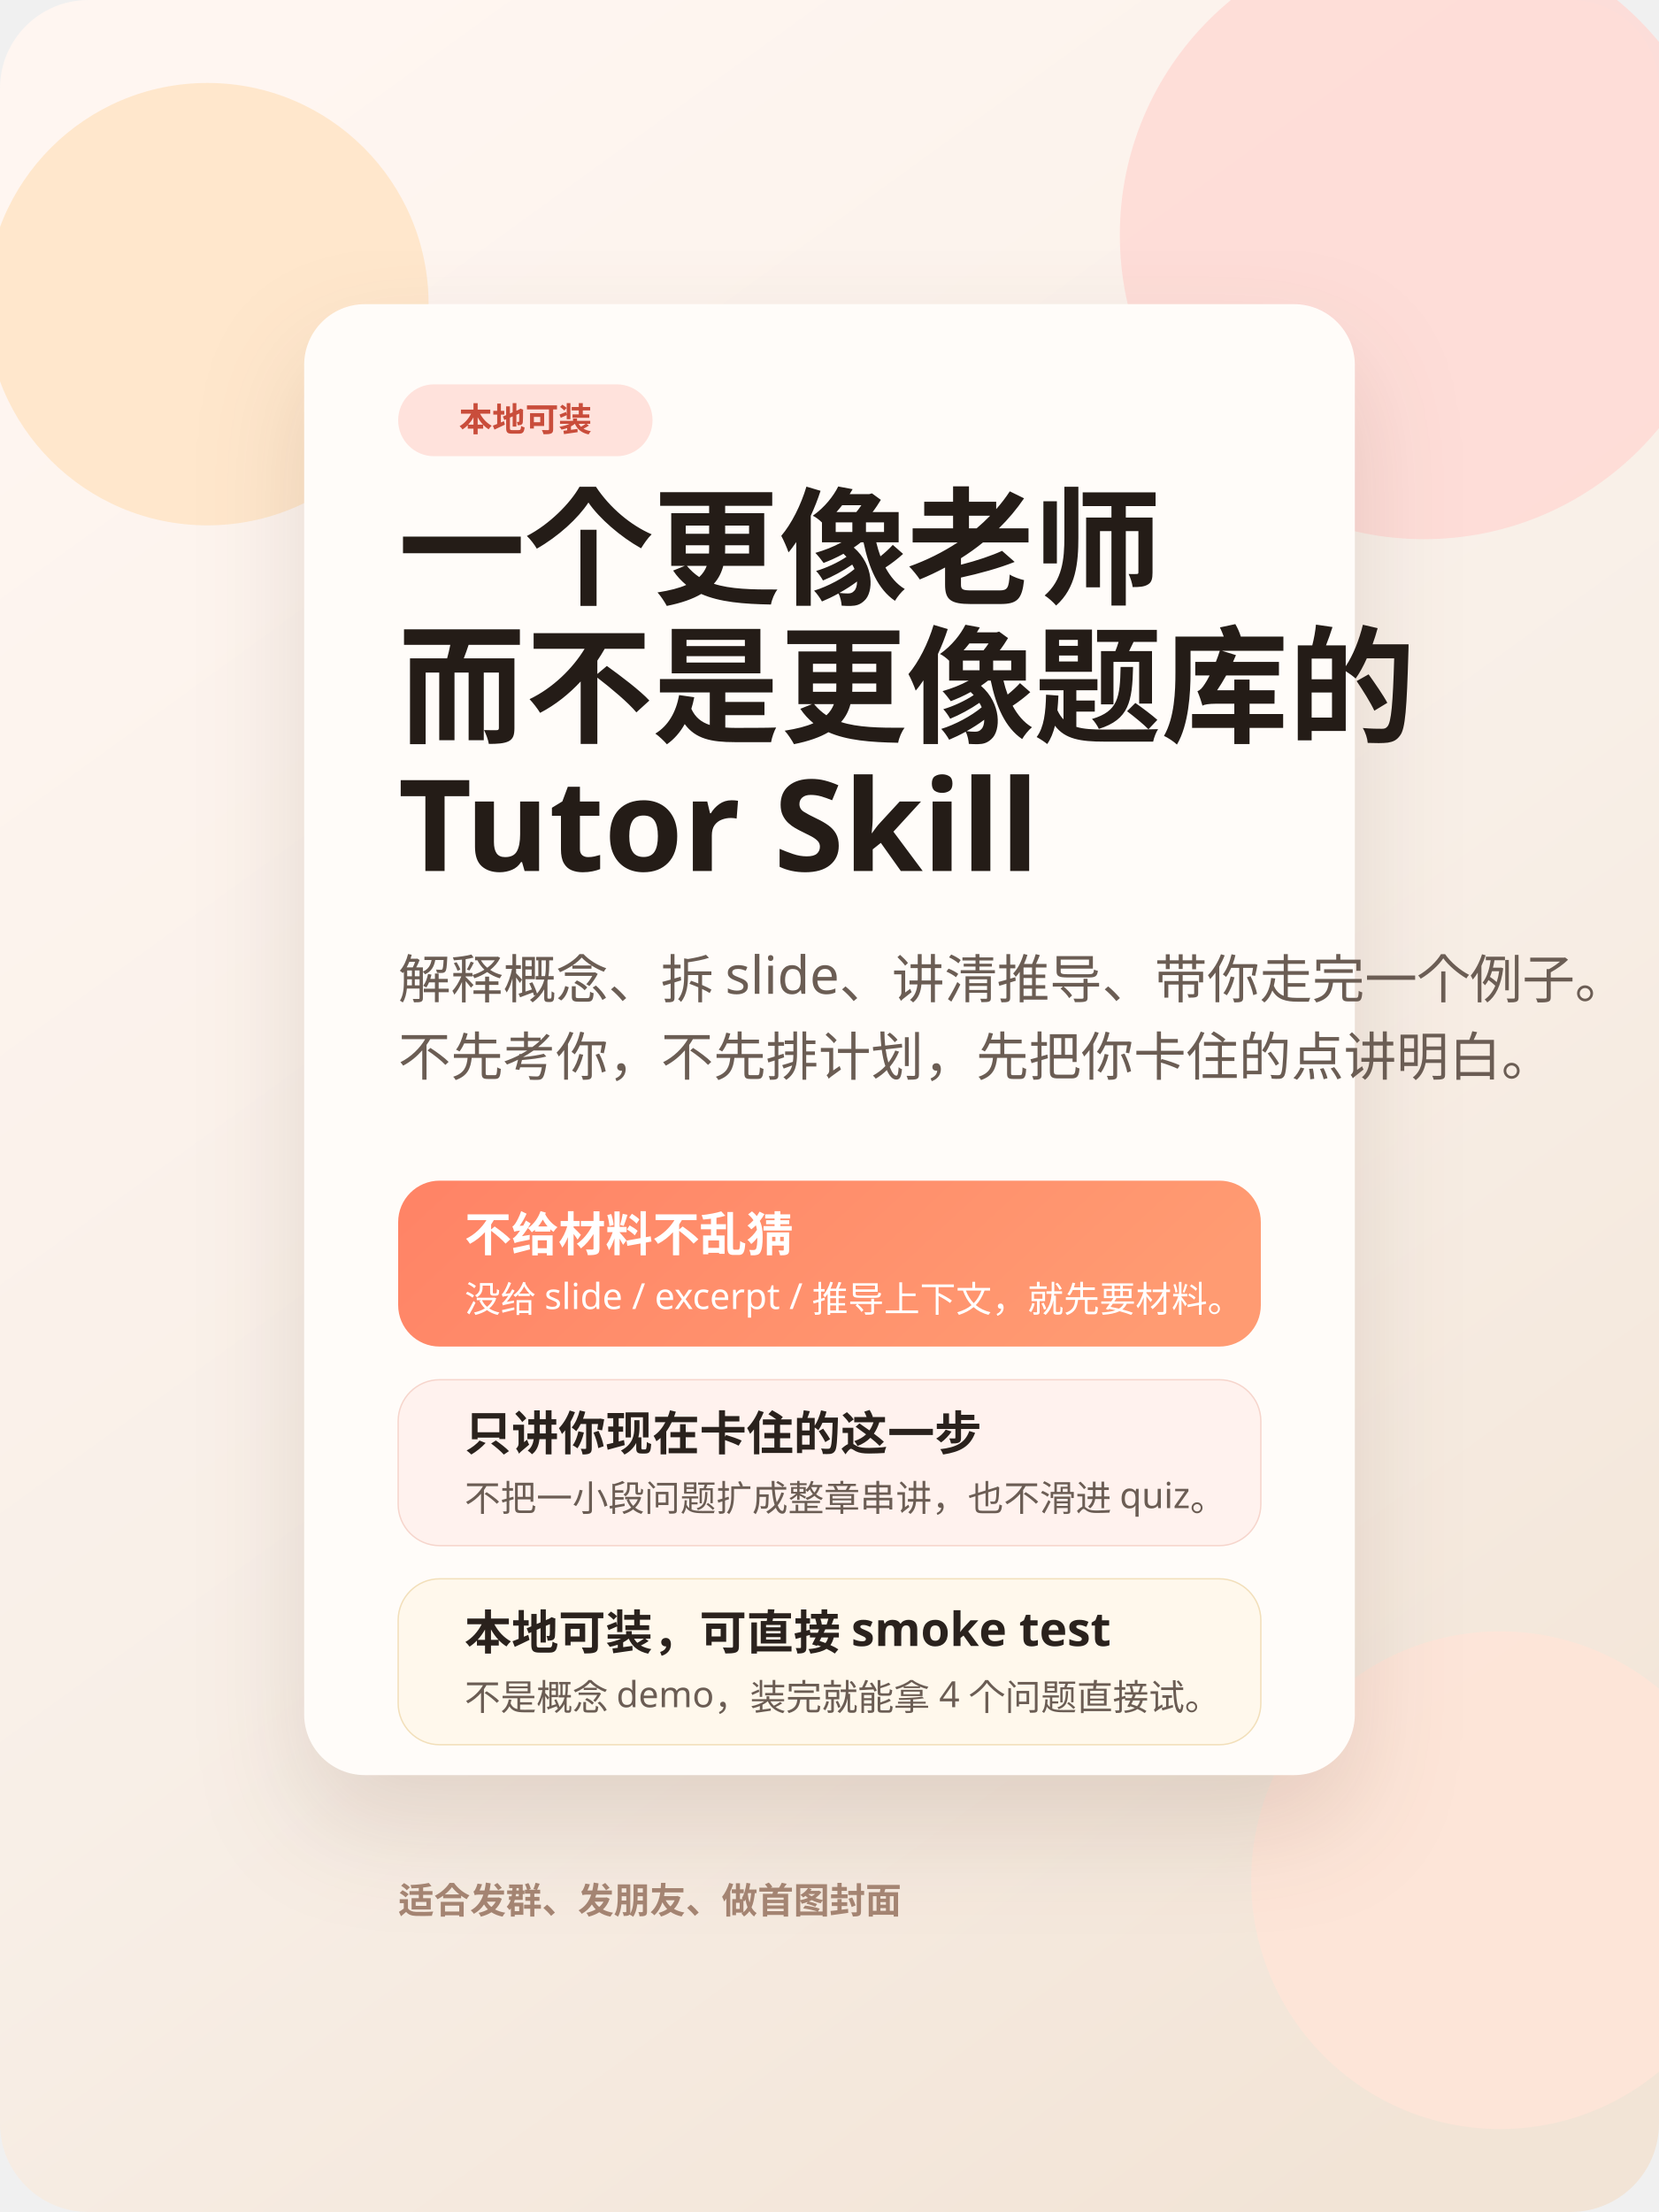
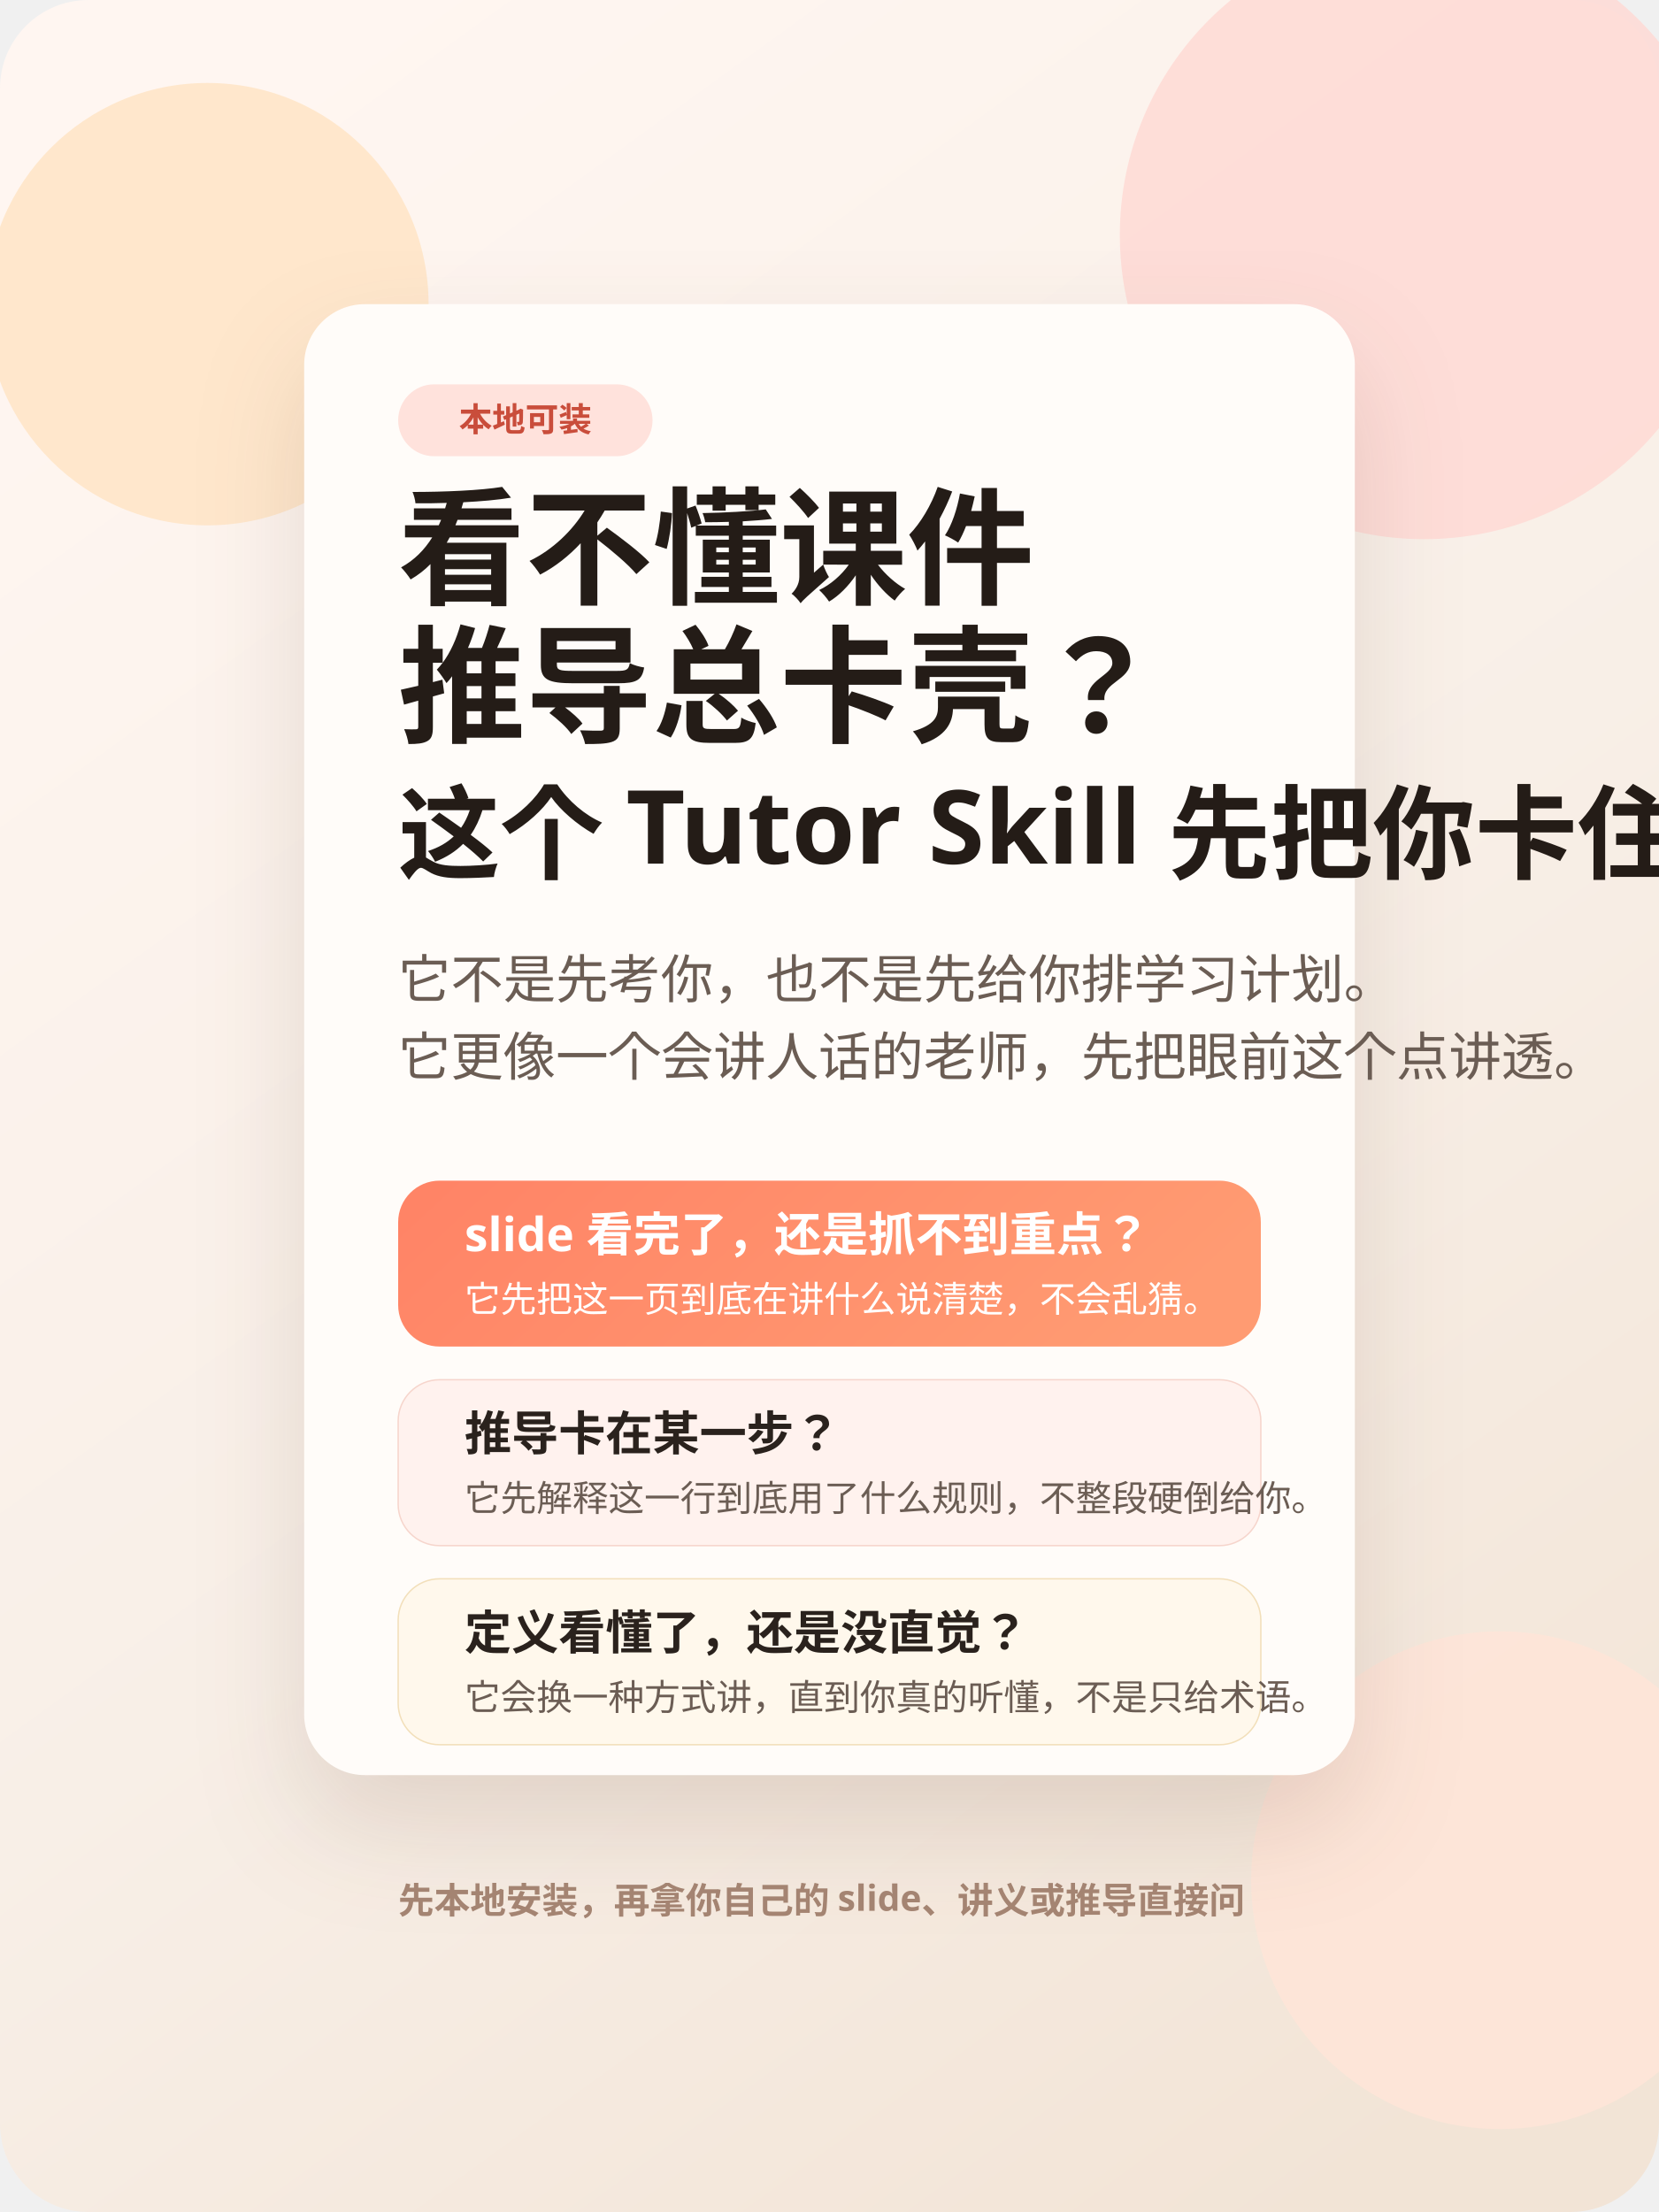
<svg xmlns="http://www.w3.org/2000/svg" width="1200" height="1600" viewBox="0 0 1200 1600" fill="none">
  <defs>
    <linearGradient id="bg" x1="90" y1="120" x2="1090" y2="1500" gradientUnits="userSpaceOnUse">
      <stop stop-color="#FFF6F1" />
      <stop offset="0.55" stop-color="#F8EFE7" />
      <stop offset="1" stop-color="#F2E4D6" />
    </linearGradient>
    <linearGradient id="accent" x1="260" y1="250" x2="880" y2="920" gradientUnits="userSpaceOnUse">
      <stop stop-color="#FF6A59" />
      <stop offset="1" stop-color="#FF9B72" />
    </linearGradient>
    <filter id="shadow" x="142" y="182" width="916" height="1220" filterUnits="userSpaceOnUse" color-interpolation-filters="sRGB">
      <feFlood flood-opacity="0" result="BackgroundImageFix" />
      <feColorMatrix in="SourceAlpha" type="matrix" values="0 0 0 0 0 0 0 0 0 0 0 0 0 0 0 0 0 0 127 0" result="hardAlpha" />
      <feOffset dy="36" />
      <feGaussianBlur stdDeviation="39" />
      <feColorMatrix type="matrix" values="0 0 0 0 0.339 0 0 0 0 0.192 0 0 0 0 0.118 0 0 0 0.14 0" />
      <feBlend mode="normal" in2="BackgroundImageFix" result="effect1_dropShadow_1_1" />
      <feBlend mode="normal" in="SourceGraphic" in2="effect1_dropShadow_1_1" result="shape" />
    </filter>
  </defs>
  <rect width="1200" height="1600" rx="64" fill="url(#bg)" />
  <circle cx="1030" cy="170" r="220" fill="#FFD8D3" fill-opacity="0.8" />
  <circle cx="150" cy="220" r="160" fill="#FFE6C9" fill-opacity="0.92" />
  <circle cx="1085" cy="1360" r="180" fill="#FFE5D9" fill-opacity="0.84" />
  <g filter="url(#shadow)">
    <rect x="220" y="220" width="760" height="1064" rx="44" fill="#FFFCF9" />
  </g>
  <rect x="288" y="278" width="184" height="52" rx="26" fill="#FFE2DC" />
  <text x="380" y="312" text-anchor="middle" fill="#C94D3B" font-family="'PingFang SC','Microsoft YaHei',sans-serif" font-size="24" font-weight="700">本地可装</text>
-   <text x="288" y="430" fill="#241C17" font-family="'PingFang SC','Microsoft YaHei',sans-serif" font-size="92" font-weight="800">一个更像老师</text>
-   <text x="288" y="530" fill="#241C17" font-family="'PingFang SC','Microsoft YaHei',sans-serif" font-size="92" font-weight="800">而不是更像题库的</text>
-   <text x="288" y="630" fill="#241C17" font-family="'PingFang SC','Microsoft YaHei',sans-serif" font-size="92" font-weight="800">Tutor Skill</text>
-   <text x="288" y="722" fill="#6B5D54" font-family="'PingFang SC','Microsoft YaHei',sans-serif" font-size="38" font-weight="500">解释概念、拆 slide、讲清推导、带你走完一个例子。</text>
-   <text x="288" y="778" fill="#6B5D54" font-family="'PingFang SC','Microsoft YaHei',sans-serif" font-size="38" font-weight="500">不先考你，不先排计划，先把你卡住的点讲明白。</text>
+   <text x="288" y="430" fill="#241C17" font-family="'PingFang SC','Microsoft YaHei',sans-serif" font-size="92" font-weight="800">看不懂课件</text>
+   <text x="288" y="530" fill="#241C17" font-family="'PingFang SC','Microsoft YaHei',sans-serif" font-size="92" font-weight="800">推导总卡壳？</text>
+   <text x="288" y="630" fill="#241C17" font-family="'PingFang SC','Microsoft YaHei',sans-serif" font-size="74" font-weight="800">这个 Tutor Skill 先把你卡住的点讲明白</text>
+   <text x="288" y="722" fill="#6B5D54" font-family="'PingFang SC','Microsoft YaHei',sans-serif" font-size="38" font-weight="500">它不是先考你，也不是先给你排学习计划。</text>
+   <text x="288" y="778" fill="#6B5D54" font-family="'PingFang SC','Microsoft YaHei',sans-serif" font-size="38" font-weight="500">它更像一个会讲人话的老师，先把眼前这个点讲透。</text>
  <rect x="288" y="854" width="624" height="120" rx="30" fill="url(#accent)" />
-   <text x="336" y="905" fill="white" font-family="'PingFang SC','Microsoft YaHei',sans-serif" font-size="34" font-weight="700">不给材料不乱猜</text>
-   <text x="336" y="949" fill="white" font-family="'PingFang SC','Microsoft YaHei',sans-serif" font-size="26" font-weight="500">没给 slide / excerpt / 推导上下文，就先要材料。</text>
+   <text x="336" y="905" fill="white" font-family="'PingFang SC','Microsoft YaHei',sans-serif" font-size="34" font-weight="700">slide 看完了，还是抓不到重点？</text>
+   <text x="336" y="949" fill="white" font-family="'PingFang SC','Microsoft YaHei',sans-serif" font-size="26" font-weight="500">它先把这一页到底在讲什么说清楚，不会乱猜。</text>
  <rect x="288" y="998" width="624" height="120" rx="30" fill="#FFF2EE" stroke="#F6D5CC" />
-   <text x="336" y="1049" fill="#2A221D" font-family="'PingFang SC','Microsoft YaHei',sans-serif" font-size="34" font-weight="700">只讲你现在卡住的这一步</text>
-   <text x="336" y="1093" fill="#6B5D54" font-family="'PingFang SC','Microsoft YaHei',sans-serif" font-size="26" font-weight="500">不把一小段问题扩成整章串讲，也不滑进 quiz。</text>
+   <text x="336" y="1049" fill="#2A221D" font-family="'PingFang SC','Microsoft YaHei',sans-serif" font-size="34" font-weight="700">推导卡在某一步？</text>
+   <text x="336" y="1093" fill="#6B5D54" font-family="'PingFang SC','Microsoft YaHei',sans-serif" font-size="26" font-weight="500">它先解释这一行到底用了什么规则，不整段硬倒给你。</text>
  <rect x="288" y="1142" width="624" height="120" rx="30" fill="#FFF8EC" stroke="#F2DFBA" />
-   <text x="336" y="1193" fill="#2A221D" font-family="'PingFang SC','Microsoft YaHei',sans-serif" font-size="34" font-weight="700">本地可装，可直接 smoke test</text>
-   <text x="336" y="1237" fill="#6B5D54" font-family="'PingFang SC','Microsoft YaHei',sans-serif" font-size="26" font-weight="500">不是概念 demo，装完就能拿 4 个问题直接试。</text>
-   <text x="288" y="1384" fill="#A48472" font-family="'PingFang SC','Microsoft YaHei',sans-serif" font-size="26" font-weight="600">适合发群、发朋友、做首图封面</text>
+   <text x="336" y="1193" fill="#2A221D" font-family="'PingFang SC','Microsoft YaHei',sans-serif" font-size="34" font-weight="700">定义看懂了，还是没直觉？</text>
+   <text x="336" y="1237" fill="#6B5D54" font-family="'PingFang SC','Microsoft YaHei',sans-serif" font-size="26" font-weight="500">它会换一种方式讲，直到你真的听懂，不是只给术语。</text>
+   <text x="288" y="1384" fill="#A48472" font-family="'PingFang SC','Microsoft YaHei',sans-serif" font-size="26" font-weight="600">先本地安装，再拿你自己的 slide、讲义或推导直接问</text>
</svg>
